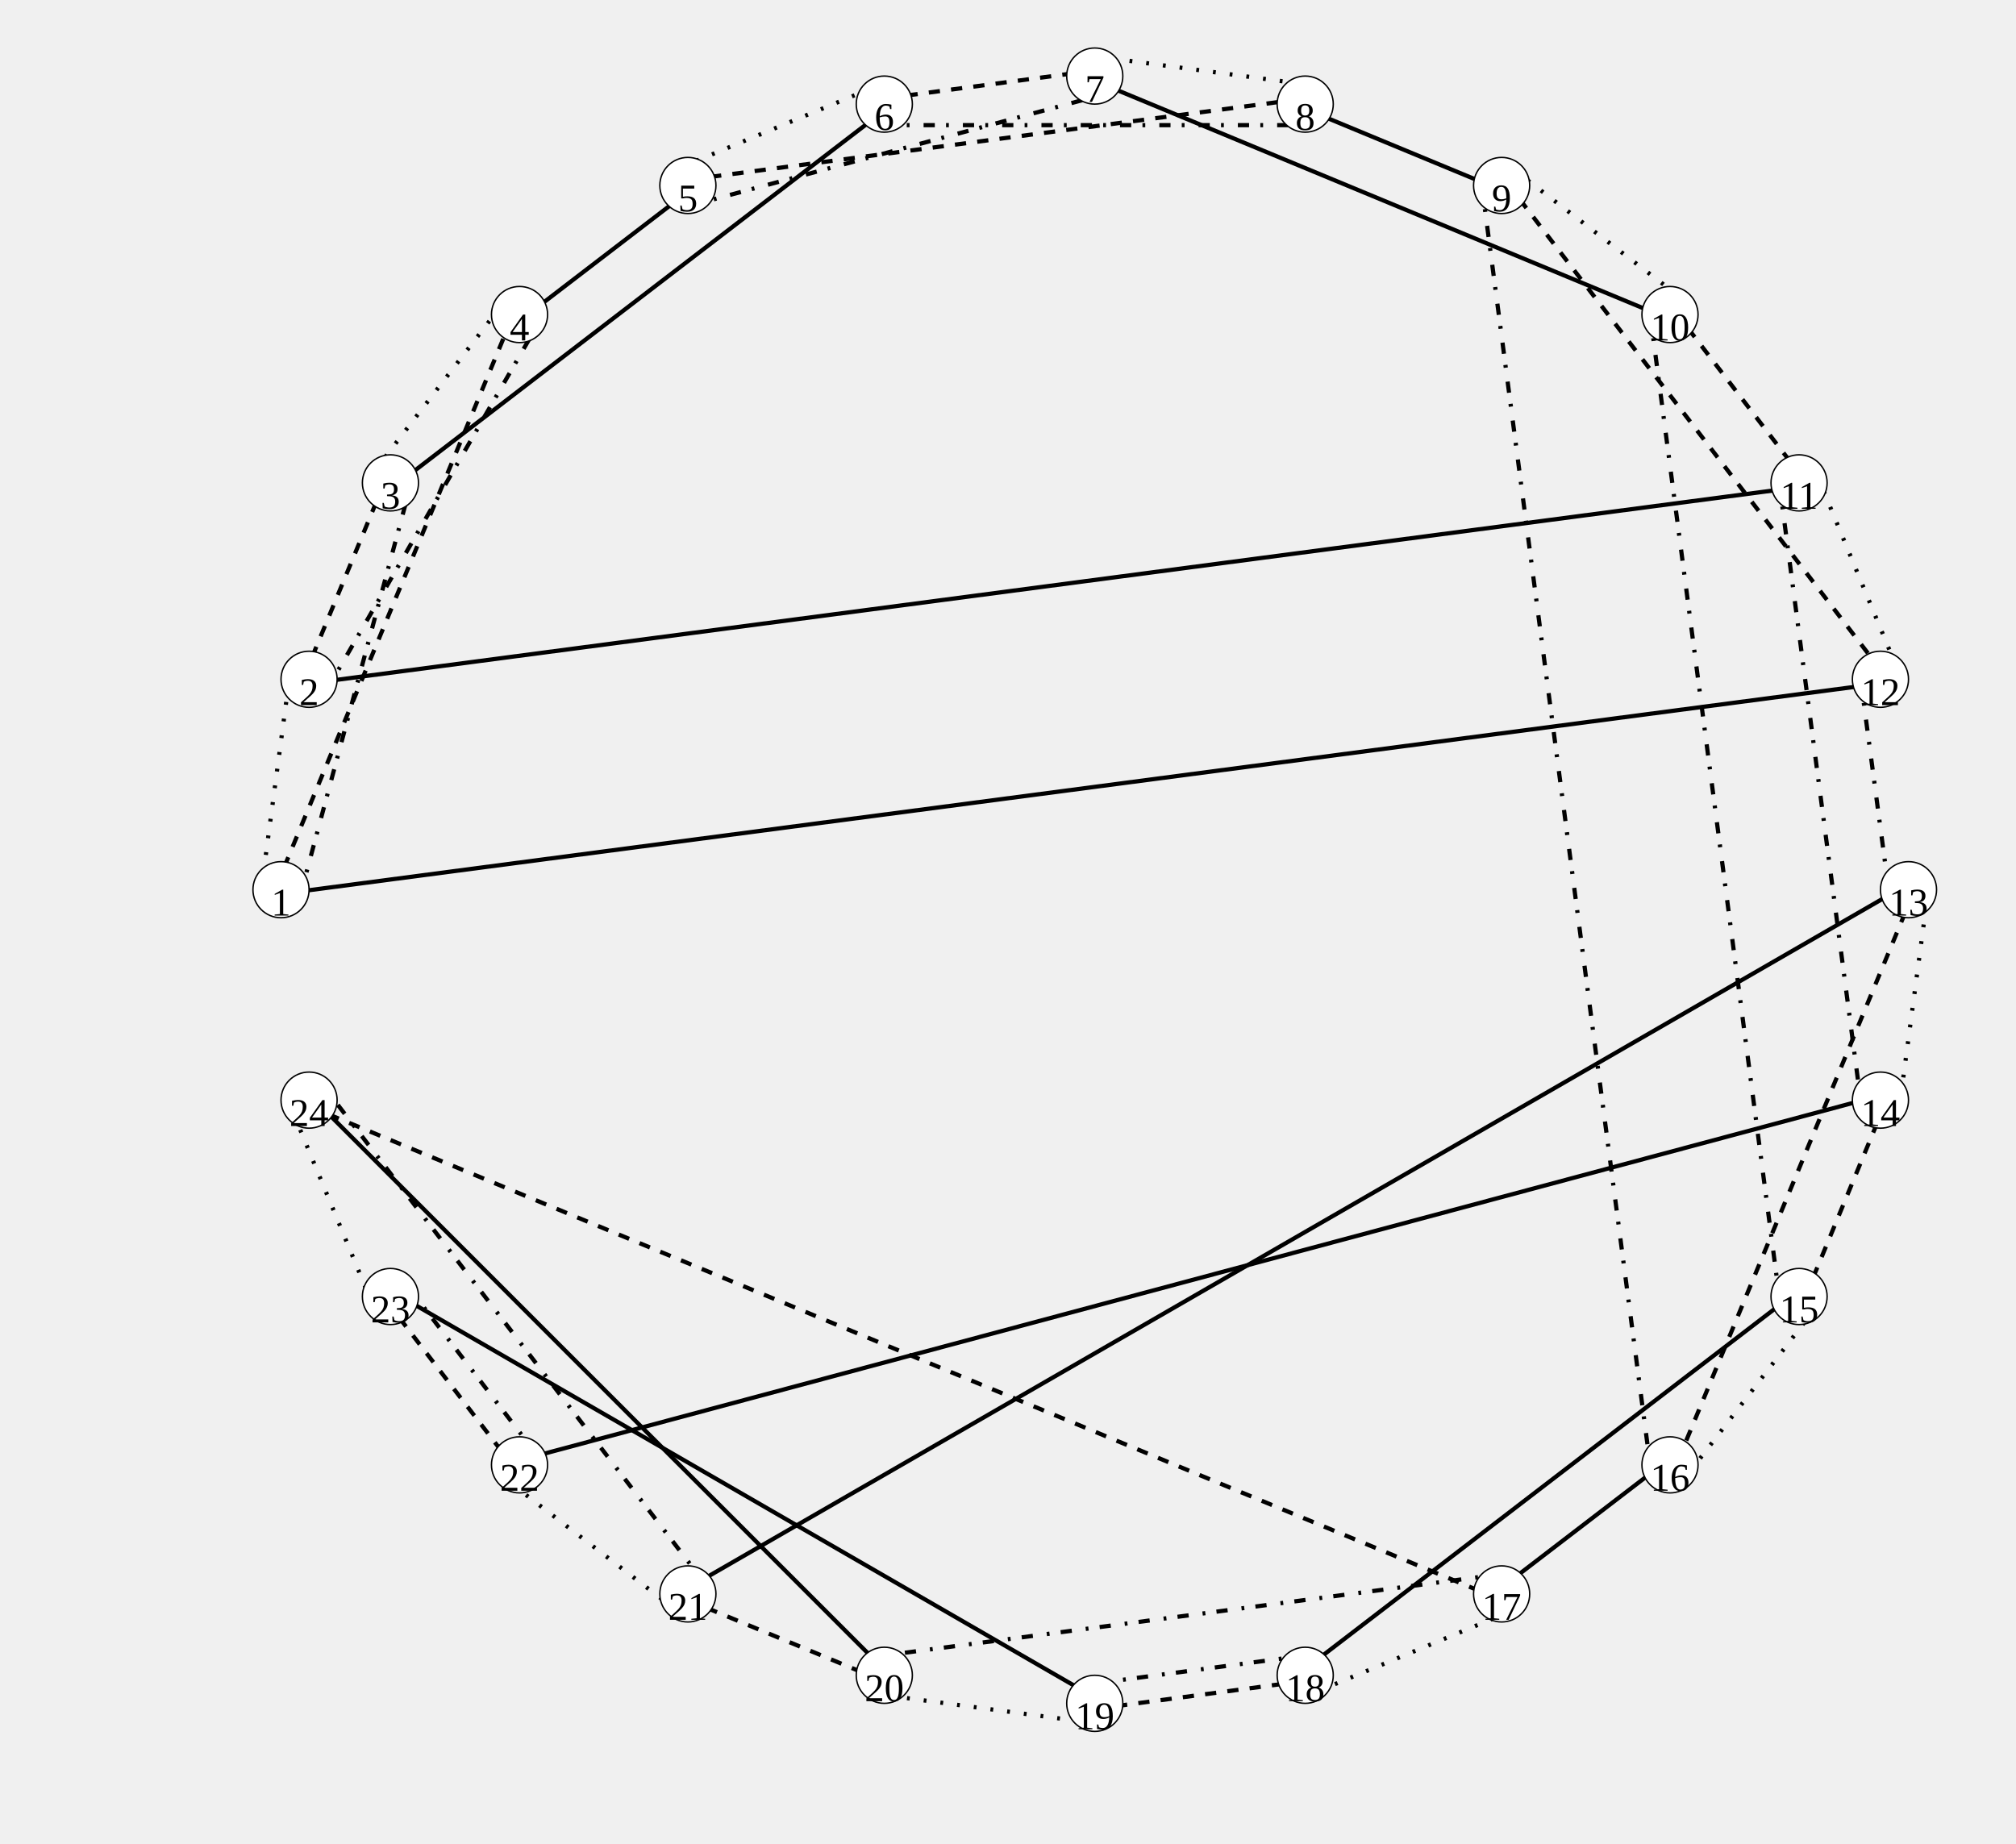
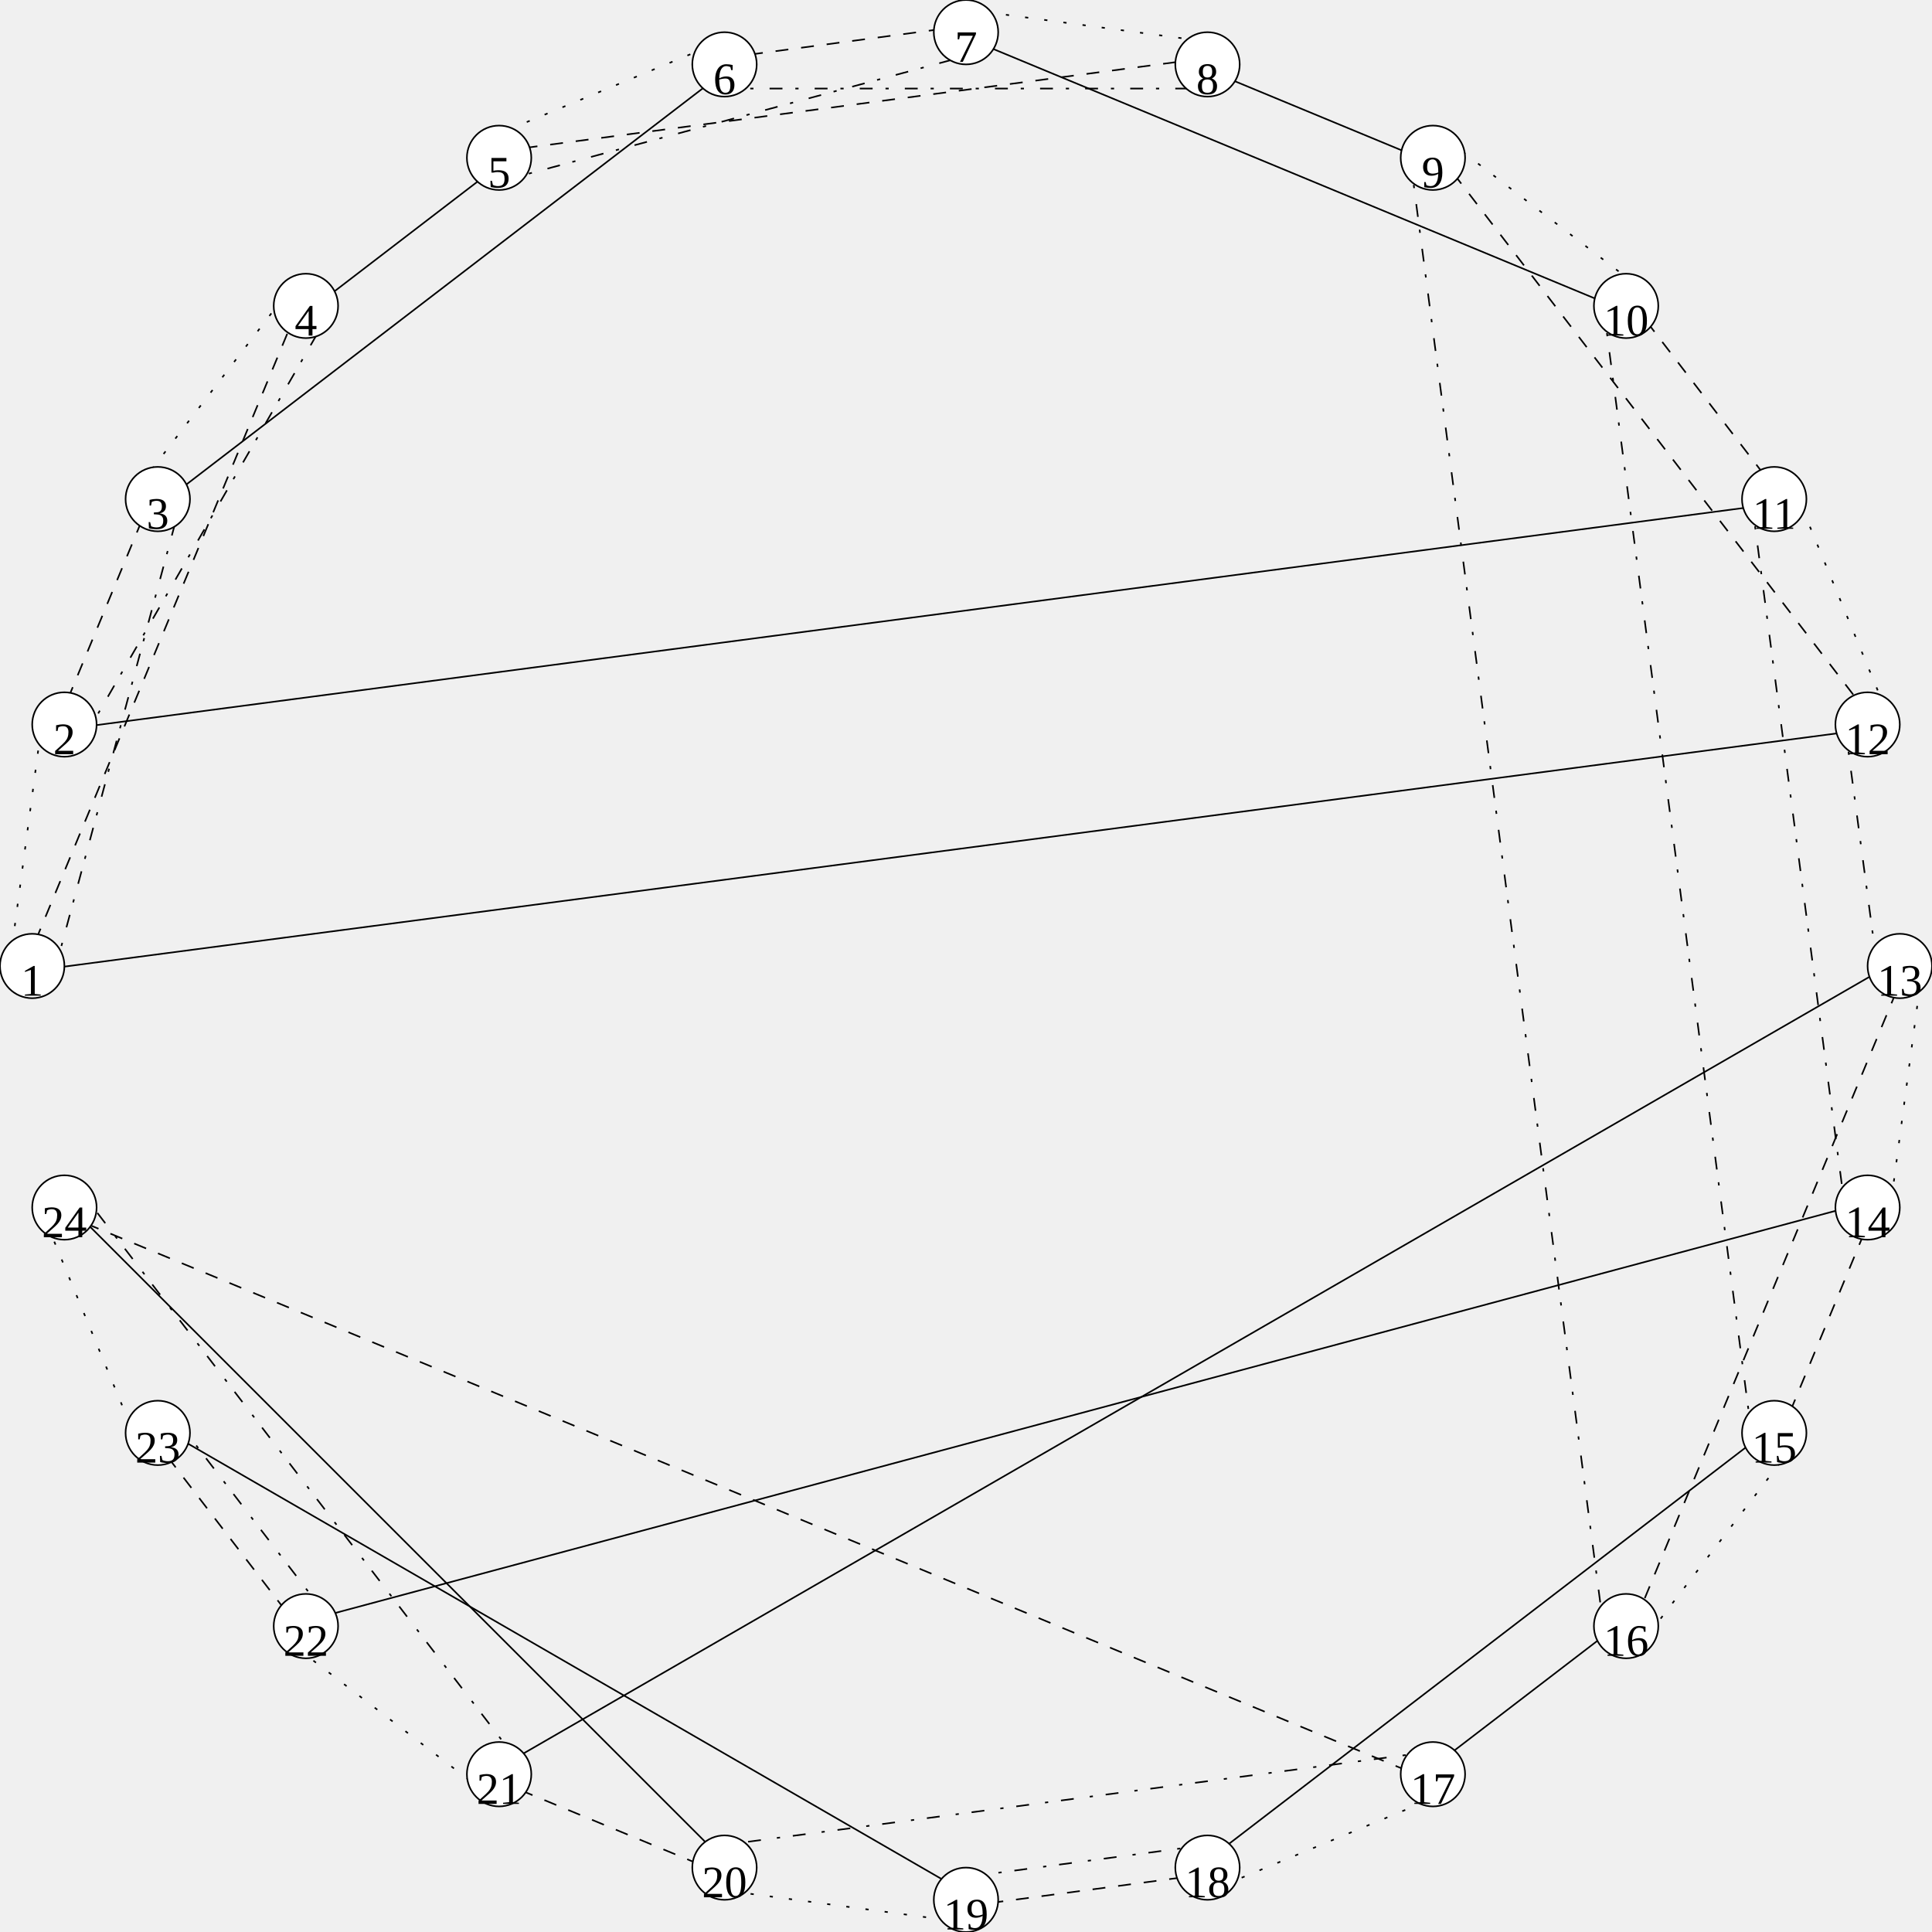
- <svg xmlns="http://www.w3.org/2000/svg" viewBox="0 0 1436.912 1314.05" width="1436.912" height="1314.05" version="1.1" id="svg2">
-   <defs id="defs198" />
-   <g id="lines" style="fill:none">
-     <line style="stroke:#000000;stroke-width:3;stroke-dasharray:2, 10" x1="186.292" y1="633.215" x2="206.292" y2="483.215" id="line4" />
-     <line style="stroke:#000000;stroke-width:3;stroke-dasharray:8, 8" x1="196.292" y1="633.215" x2="366.292" y2="223.215" id="line6" />
-     <line style="stroke:#000000;stroke-width:3" x1="200.292" y1="637.215" x2="1340.292" y2="487.215" id="line8" />
-     <line style="stroke:#000000;stroke-width:3;stroke-dasharray:8, 8, 2, 10" x1="214.292" y1="637.215" x2="292.292" y2="347.215" id="line10" />
-     <line style="stroke:#000000;stroke-width:3;stroke-dasharray:8, 8" x1="216.292" y1="483.215" x2="274.292" y2="343.215" id="line12" />
-     <line style="stroke:#000000;stroke-width:3" x1="220.292" y1="487.215" x2="1282.292" y2="347.215" id="line14" />
-     <line style="stroke:#000000;stroke-width:3;stroke-dasharray:8, 8, 2, 10" x1="233.292" y1="491.215" x2="383.292" y2="231.215" id="line16" />
-     <line style="stroke:#000000;stroke-width:3;stroke-dasharray:2, 10" x1="267.292" y1="335.215" x2="359.292" y2="215.215" id="line18" />
-     <line style="stroke:#000000;stroke-width:3" x1="280.292" y1="347.215" x2="632.292" y2="77.215" id="line20" />
-     <line style="stroke:#000000;stroke-width:3" x1="372.292" y1="227.215" x2="492.292" y2="135.215" id="line22" />
-     <line style="stroke:#000000;stroke-width:3;stroke-dasharray:2, 10" x1="485.292" y1="119.215" x2="625.292" y2="61.215" id="line24" />
-     <line style="stroke:#000000;stroke-width:3;stroke-dasharray:8, 8" x1="490.292" y1="128.215" x2="930.292" y2="70.215" id="line26" />
-     <line style="stroke:#000000;stroke-width:3;stroke-dasharray:8, 8, 2, 10" x1="493.292" y1="146.215" x2="783.292" y2="68.215" id="line28" />
-     <line style="stroke:#000000;stroke-width:3;stroke-dasharray:8, 8" x1="630.292" y1="70.215" x2="780.292" y2="50.215" id="line30" />
-     <line style="stroke:#000000;stroke-width:3;stroke-dasharray:8, 8, 2, 10" x1="630.292" y1="89.215" x2="930.292" y2="89.215" id="line32" />
-     <line style="stroke:#000000;stroke-width:3;stroke-dasharray:2, 10" x1="781.292" y1="40.215" x2="931.292" y2="60.215" id="line34" />
-     <line style="stroke:#000000;stroke-width:3" x1="779.292" y1="57.215" x2="1189.292" y2="227.215" id="line36" />
-     <line style="stroke:#000000;stroke-width:3" x1="929.292" y1="77.215" x2="1069.292" y2="135.215" id="line38" />
-     <line style="stroke:#000000;stroke-width:3;stroke-dasharray:2, 10" x1="1079.292" y1="121.215" x2="1199.292" y2="213.215" id="line40" />
-     <line style="stroke:#000000;stroke-width:3;stroke-dasharray:8, 8" x1="1073.292" y1="129.215" x2="1343.292" y2="481.215" id="line42" />
-     <line style="stroke:#000000;stroke-width:3;stroke-dasharray:8, 8, 2, 10" x1="1056.292" y1="133.215" x2="1176.292" y2="1045.215" id="line44" />
-     <line style="stroke:#000000;stroke-width:3;stroke-dasharray:8, 8" x1="1193.292" y1="221.215" x2="1285.292" y2="341.215" id="line46" />
-     <line style="stroke:#000000;stroke-width:3;stroke-dasharray:8, 8, 2, 10" x1="1176.292" y1="225.215" x2="1268.292" y2="925.215" id="line48" />
-     <line style="stroke:#000000;stroke-width:3;stroke-dasharray:2, 10" x1="1295.292" y1="339.215" x2="1353.292" y2="479.215" id="line50" />
-     <line style="stroke:#000000;stroke-width:3;stroke-dasharray:8, 8, 2, 10" x1="1268.292" y1="345.215" x2="1326.292" y2="785.215" id="line52" />
-     <line style="stroke:#000000;stroke-width:3;stroke-dasharray:8, 8, 2, 10" x1="1326.292" y1="485.215" x2="1346.292" y2="635.215" id="line54" />
-     <line style="stroke:#000000;stroke-width:3;stroke-dasharray:2, 10" x1="1374.292" y1="635.215" x2="1354.292" y2="785.215" id="line56" />
-     <line style="stroke:#000000;stroke-width:3;stroke-dasharray:8, 8" x1="1364.292" y1="635.215" x2="1194.292" y2="1045.215" id="line58" />
-     <line style="stroke:#000000;stroke-width:3" x1="1358.292" y1="631.215" x2="488.292" y2="1133.215" id="line60" />
-     <line style="stroke:#000000;stroke-width:3;stroke-dasharray:8, 8" x1="1344.292" y1="785.215" x2="1286.292" y2="925.215" id="line62" />
-     <line style="stroke:#000000;stroke-width:3" x1="1339.292" y1="781.215" x2="369.292" y2="1041.215" id="line64" />
-     <line style="stroke:#000000;stroke-width:3;stroke-dasharray:2, 10" x1="1293.292" y1="933.215" x2="1201.292" y2="1053.215" id="line66" />
-     <line style="stroke:#000000;stroke-width:3" x1="1280.292" y1="921.215" x2="928.292" y2="1191.215" id="line68" />
-     <line style="stroke:#000000;stroke-width:3" x1="1188.292" y1="1041.215" x2="1068.292" y2="1133.215" id="line70" />
-     <line style="stroke:#000000;stroke-width:3;stroke-dasharray:2, 10" x1="1075.292" y1="1149.215" x2="935.292" y2="1207.215" id="line72" />
-     <line style="stroke:#000000;stroke-width:3;stroke-dasharray:8, 8" x1="1069.292" y1="1140.215" x2="219.292" y2="788.215" id="line74" />
-     <line style="stroke:#000000;stroke-width:3;stroke-dasharray:8, 8, 2, 10" x1="1069.292" y1="1122.215" x2="629.292" y2="1180.215" id="line76" />
-     <line style="stroke:#000000;stroke-width:3;stroke-dasharray:8, 8" x1="930.292" y1="1198.215" x2="780.292" y2="1218.215" id="line78" />
-     <line style="stroke:#000000;stroke-width:3;stroke-dasharray:8, 8, 2, 10" x1="929.292" y1="1180.215" x2="779.292" y2="1200.215" id="line80" />
-     <line style="stroke:#000000;stroke-width:3;stroke-dasharray:2, 10" x1="779.292" y1="1228.215" x2="629.292" y2="1208.215" id="line82" />
-     <line style="stroke:#000000;stroke-width:3" x1="782.292" y1="1211.215" x2="280.292" y2="921.215" id="line84" />
-     <line style="stroke:#000000;stroke-width:3;stroke-dasharray:8, 8" x1="629.292" y1="1198.215" x2="489.292" y2="1140.215" id="line86" />
-     <line style="stroke:#000000;stroke-width:3" x1="632.292" y1="1192.215" x2="222.292" y2="782.215" id="line88" />
-     <line style="stroke:#000000;stroke-width:3;stroke-dasharray:2, 10" x1="481.292" y1="1147.215" x2="361.292" y2="1055.215" id="line90" />
-     <line style="stroke:#000000;stroke-width:3;stroke-dasharray:8, 8, 2, 10" x1="501.292" y1="1127.215" x2="231.292" y2="775.215" id="line92" />
-     <line style="stroke:#000000;stroke-width:3;stroke-dasharray:8, 8" x1="367.292" y1="1047.215" x2="275.292" y2="927.215" id="line94" />
-     <line style="stroke:#000000;stroke-width:3;stroke-dasharray:8, 8, 2, 10" x1="381.292" y1="1035.215" x2="289.292" y2="915.215" id="line96" />
-     <line style="stroke:#000000;stroke-width:3;stroke-dasharray:2, 10" x1="265.292" y1="929.215" x2="207.292" y2="789.215" id="line98" />
-   </g>
-   <circle cx="20" cy="600" r="20" id="circle100" style="fill:#ffffff;stroke:#000000;stroke-width:1" transform="translate(180.2922,34.21478)" />
-   <text x="200.292" y="643.215" font-size="28" dominant-baseline="mathematical" id="text102" style="font-size:28px;text-anchor:middle">1</text>
-   <circle cx="40" cy="450" r="20" id="circle104" style="fill:#ffffff;stroke:#000000;stroke-width:1" transform="translate(180.2922,34.21478)" />
-   <text x="220.292" y="493.215" font-size="28" dominant-baseline="mathematical" id="text106" style="font-size:28px;text-anchor:middle">2</text>
-   <circle cx="98" cy="310" r="20" id="circle108" style="fill:#ffffff;stroke:#000000;stroke-width:1" transform="translate(180.2922,34.21478)" />
-   <text x="278.292" y="353.215" font-size="28" dominant-baseline="mathematical" id="text110" style="font-size:28px;text-anchor:middle">3</text>
-   <circle cx="190" cy="190" r="20" id="circle112" style="fill:#ffffff;stroke:#000000;stroke-width:1" transform="translate(180.2922,34.21478)" />
-   <text x="370.292" y="233.215" font-size="28" dominant-baseline="mathematical" id="text114" style="font-size:28px;text-anchor:middle">4</text>
-   <circle cx="310" cy="98" r="20" id="circle116" style="fill:#ffffff;stroke:#000000;stroke-width:1" transform="translate(180.2922,34.21478)" />
-   <text x="490.292" y="141.215" font-size="28" dominant-baseline="mathematical" id="text118" style="font-size:28px;text-anchor:middle">5</text>
-   <circle cx="450" cy="40" r="20" id="circle120" style="fill:#ffffff;stroke:#000000;stroke-width:1" transform="translate(180.2922,34.21478)" />
-   <text x="630.292" y="83.215" font-size="28" dominant-baseline="mathematical" id="text122" style="font-size:28px;text-anchor:middle">6</text>
-   <circle cx="600" cy="20" r="20" id="circle124" style="fill:#ffffff;stroke:#000000;stroke-width:1" transform="translate(180.2922,34.21478)" />
-   <text x="780.292" y="63.215" font-size="28" dominant-baseline="mathematical" id="text126" style="font-size:28px;text-anchor:middle">7</text>
-   <circle cx="750" cy="40" r="20" id="circle128" style="fill:#ffffff;stroke:#000000;stroke-width:1" transform="translate(180.2922,34.21478)" />
-   <text x="930.292" y="83.215" font-size="28" dominant-baseline="mathematical" id="text130" style="font-size:28px;text-anchor:middle">8</text>
-   <circle cx="890" cy="98" r="20" id="circle132" style="fill:#ffffff;stroke:#000000;stroke-width:1" transform="translate(180.2922,34.21478)" />
-   <text x="1070.292" y="141.215" font-size="28" dominant-baseline="mathematical" id="text134" style="font-size:28px;text-anchor:middle">9</text>
-   <circle cx="1010" cy="190" r="20" id="circle136" style="fill:#ffffff;stroke:#000000;stroke-width:1" transform="translate(180.2922,34.21478)" />
-   <text x="1190.292" y="233.215" font-size="28" dominant-baseline="mathematical" id="text138" style="font-size:28px;text-anchor:middle">10</text>
-   <circle cx="1102" cy="310" r="20" id="circle140" style="fill:#ffffff;stroke:#000000;stroke-width:1" transform="translate(180.2922,34.21478)" />
-   <text x="1282.292" y="353.215" font-size="28" dominant-baseline="mathematical" id="text142" style="font-size:28px;text-anchor:middle">11</text>
-   <circle cx="1160" cy="450" r="20" id="circle144" style="fill:#ffffff;stroke:#000000;stroke-width:1" transform="translate(180.2922,34.21478)" />
-   <text x="1340.292" y="493.215" font-size="28" dominant-baseline="mathematical" id="text146" style="font-size:28px;text-anchor:middle">12</text>
-   <circle cx="1180" cy="600" r="20" id="circle148" style="fill:#ffffff;stroke:#000000;stroke-width:1" transform="translate(180.2922,34.21478)" />
-   <text x="1360.292" y="643.215" font-size="28" dominant-baseline="mathematical" id="text150" style="font-size:28px;text-anchor:middle">13</text>
-   <circle cx="1160" cy="750" r="20" id="circle152" style="fill:#ffffff;stroke:#000000;stroke-width:1" transform="translate(180.2922,34.21478)" />
-   <text x="1340.292" y="793.215" font-size="28" dominant-baseline="mathematical" id="text154" style="font-size:28px;text-anchor:middle">14</text>
-   <circle cx="1102" cy="890" r="20" id="circle156" style="fill:#ffffff;stroke:#000000;stroke-width:1" transform="translate(180.2922,34.21478)" />
-   <text x="1282.292" y="933.215" font-size="28" dominant-baseline="mathematical" id="text158" style="font-size:28px;text-anchor:middle">15</text>
-   <circle cx="1010" cy="1010" r="20" id="circle160" style="fill:#ffffff;stroke:#000000;stroke-width:1" transform="translate(180.2922,34.21478)" />
-   <text x="1190.292" y="1053.215" font-size="28" dominant-baseline="mathematical" id="text162" style="font-size:28px;text-anchor:middle">16</text>
-   <circle cx="890" cy="1102" r="20" id="circle164" style="fill:#ffffff;stroke:#000000;stroke-width:1" transform="translate(180.2922,34.21478)" />
-   <text x="1070.292" y="1145.215" font-size="28" dominant-baseline="mathematical" id="text166" style="font-size:28px;text-anchor:middle">17</text>
-   <circle cx="750" cy="1160" r="20" id="circle168" style="fill:#ffffff;stroke:#000000;stroke-width:1" transform="translate(180.2922,34.21478)" />
-   <text x="930.292" y="1203.215" font-size="28" dominant-baseline="mathematical" id="text170" style="font-size:28px;text-anchor:middle">18</text>
-   <circle cx="600" cy="1180" r="20" id="circle172" style="fill:#ffffff;stroke:#000000;stroke-width:1" transform="translate(180.2922,34.21478)" />
-   <text x="780.292" y="1223.215" font-size="28" dominant-baseline="mathematical" id="text174" style="font-size:28px;text-anchor:middle">19</text>
-   <circle cx="450" cy="1160" r="20" id="circle176" style="fill:#ffffff;stroke:#000000;stroke-width:1" transform="translate(180.2922,34.21478)" />
-   <text x="630.292" y="1203.215" font-size="28" dominant-baseline="mathematical" id="text178" style="font-size:28px;text-anchor:middle">20</text>
-   <circle cx="310" cy="1102" r="20" id="circle180" style="fill:#ffffff;stroke:#000000;stroke-width:1" transform="translate(180.2922,34.21478)" />
-   <text x="490.292" y="1145.215" font-size="28" dominant-baseline="mathematical" id="text182" style="font-size:28px;text-anchor:middle">21</text>
-   <circle cx="190" cy="1010" r="20" id="circle184" style="fill:#ffffff;stroke:#000000;stroke-width:1" transform="translate(180.2922,34.21478)" />
-   <text x="370.292" y="1053.215" font-size="28" dominant-baseline="mathematical" id="text186" style="font-size:28px;text-anchor:middle">22</text>
-   <circle cx="98" cy="890" r="20" id="circle188" style="fill:#ffffff;stroke:#000000;stroke-width:1" transform="translate(180.2922,34.21478)" />
-   <text x="278.292" y="933.215" font-size="28" dominant-baseline="mathematical" id="text190" style="font-size:28px;text-anchor:middle">23</text>
-   <circle cx="40" cy="750" r="20" id="circle192" style="fill:#ffffff;stroke:#000000;stroke-width:1" transform="translate(180.2922,34.21478)" />
-   <text x="220.292" y="793.215" font-size="28" dominant-baseline="mathematical" id="text194" style="font-size:28px;text-anchor:middle">24</text>
-   <g id="layer3" style="display:none">
-     <g transform="translate(2.250018e-5,0)" id="g3098">
-       <path id="path4195" d="m 1001.723,141.632 c 9.969,-27.913 47.85,-73.769 79.751,-73.769 31.9,0 125.607,51.838 157.507,83.738 31.9,31.9 131.588,195.389 135.576,211.339 3.987,15.95 63.8,189.408 61.807,233.27 -1.994,43.863 -19.938,265.171 -31.9,283.114 -11.963,17.944 -111.651,175.451 -137.57,187.414 -25.919,11.963 -87.726,37.882 -107.663,21.931 -19.938,-15.95 -43.863,-47.85 -31.9,-69.782 11.963,-21.931 59.813,-151.526 73.769,-181.433 13.956,-29.906 41.869,-161.495 35.888,-197.383 -5.981,-35.888 -31.9,-189.408 -45.857,-213.333 -13.956,-23.925 -75.763,-143.551 -101.682,-157.507 -25.919,-13.956 -87.726,-47.85 -89.719,-61.807 -1.994,-13.956 -9.969,-27.913 1.994,-65.794 z" style="fill:#00ff00;fill-opacity:0.188;stroke:#00ff00;stroke-width:1px;stroke-linecap:butt;stroke-linejoin:miter;stroke-opacity:1" />
-       <path id="path4197" d="m 955.866,205.433 c 5.981,-43.863 41.869,-77.757 31.9,-133.582 -9.969,-55.825 -41.869,-55.825 -83.738,-63.8 -41.869,-7.975 -155.514,-11.963 -171.464,0 C 716.615,20.013 553.126,191.476 525.213,211.414 497.301,231.352 287.955,386.865 256.055,392.846 c -31.9,5.981 -107.663,47.85 -117.632,81.744 -9.969,33.894 -47.85,205.358 -7.975,219.314 39.875,13.956 163.489,-11.963 193.395,17.944 29.906,29.906 43.863,19.938 29.906,99.688 -13.956,79.751 -41.869,189.408 -43.863,213.333 -1.994,23.925 -3.988,69.782 13.956,83.738 17.944,13.956 107.663,91.713 133.582,99.688 25.919,7.975 81.744,-7.975 91.713,-17.944 9.969,-9.969 69.782,-69.782 103.676,-75.763 33.894,-5.981 89.719,-11.963 115.638,0 25.919,11.963 63.8,61.807 69.782,77.757 5.981,15.95 45.857,75.763 69.782,75.763 23.925,0 149.532,-23.925 165.482,-43.863 15.95,-19.938 71.775,-87.726 71.775,-107.663 0,-19.938 -27.913,-53.832 -43.863,-75.763 -15.95,-21.931 -145.545,-809.468 -145.545,-835.387 z" style="fill:#00ff00;fill-opacity:0.188;stroke:#00ff00;stroke-width:1px;stroke-linecap:butt;stroke-linejoin:miter;stroke-opacity:1" />
-       <path id="path4199" d="M 660.789,33.969 C 612.939,24 483.344,41.944 433.5,65.869 383.656,89.794 194.249,261.258 146.398,311.102 98.548,360.946 4.841,580.26 0.853,624.123 -3.134,667.986 26.772,929.169 82.598,1026.863 c 55.825,97.695 239.252,251.214 295.077,265.171 55.825,13.956 175.451,25.919 279.127,19.938 103.676,-5.981 161.495,-11.963 177.445,-39.875 15.95,-27.913 9.969,-53.832 -1.994,-73.769 -11.963,-19.938 -45.857,-57.819 -75.763,-65.794 -29.906,-7.975 -123.613,0 -149.532,17.944 -25.919,17.944 -17.944,47.85 -73.769,61.807 -55.825,13.956 -175.451,-37.882 -205.358,-65.794 -29.906,-27.913 -77.757,-101.682 -61.807,-127.601 15.95,-25.919 71.775,-175.451 71.775,-199.376 0,-23.925 -55.825,-95.701 -81.744,-101.682 -25.919,-5.981 -141.557,23.925 -153.52,-15.95 -11.963,-39.875 -31.9,-229.283 -5.981,-253.208 25.919,-23.925 89.719,-71.775 123.613,-77.757 33.894,-5.981 105.669,-1.994 169.47,-59.813 63.8,-57.819 175.451,-157.507 199.376,-173.457 23.925,-15.95 79.751,-57.819 79.751,-71.776 0,-13.956 7.975,-19.938 -7.975,-31.9 z" style="fill:#00ff00;fill-opacity:0.188;stroke:#00ff00;stroke-width:1px;stroke-linecap:butt;stroke-linejoin:miter;stroke-opacity:1" />
-     </g>
-   </g>
-   <g id="layer2" style="display:none">
-     <g transform="translate(1.500012e-5,0)" id="g3103">
-       <path id="path4149" d="M 246.065,351.384 C 242.858,328.257 284.76,243.925 311,219.868 337.24,195.81 410.748,122.859 450.739,104.851 490.73,86.844 600.667,28.658 632.991,44.143 665.316,59.628 668.972,70.831 652.048,94.948 635.125,119.065 493.735,200.53 463.781,222.7 433.826,244.871 313.05,366.716 290.313,367.317 c -22.737,0.601 -30.226,6.144 -44.248,-15.933 z" style="fill:#0000ff;fill-opacity:0.188;stroke:#0000ff;stroke-width:1px;stroke-linecap:butt;stroke-linejoin:miter;stroke-opacity:1" />
-       <path id="path4149-1" d="m 1058.233,102.639 c 23.111,-3.314 107.636,38.199 131.814,64.328 24.178,26.129 97.468,99.3 115.659,139.207 18.192,39.907 76.884,149.575 61.548,181.97 -15.336,32.396 -26.522,36.103 -50.717,19.291 -24.195,-16.812 -106.31,-157.824 -128.619,-187.677 -22.309,-29.852 -144.709,-150.065 -145.415,-172.799 -0.706,-22.734 -6.283,-30.197 15.729,-44.321 z" style="fill:#0000ff;fill-opacity:0.188;stroke:#0000ff;stroke-width:1px;stroke-linecap:butt;stroke-linejoin:miter;stroke-opacity:1" />
-       <path id="path4149-1-9" d="m 1381.474,608.289 c 14.504,18.296 21.216,112.225 10.823,146.274 -10.394,34.048 -36.688,134.217 -62.001,170.034 -25.312,35.817 -90.488,141.759 -126.199,144.828 -35.711,3.069 -44.548,-4.727 -42.211,-34.096 2.337,-29.369 82.793,-171.335 97.345,-205.644 14.552,-34.309 56.748,-200.599 76.032,-212.66 19.284,-12.061 22.922,-20.638 46.211,-8.736 z" style="fill:#0000ff;fill-opacity:0.188;stroke:#0000ff;stroke-width:1px;stroke-linecap:butt;stroke-linejoin:miter;stroke-opacity:1" />
-       <path id="path4189" d="M 179.016,647.232 C 147.551,626.411 136.169,500.698 170.604,449.993 205.039,399.287 400.534,306.629 456.11,265.831 511.687,225.032 736.278,20.865 768.733,17.844 c 32.455,-3.021 181.116,1.112 190.45,35.868 9.333,34.756 11.252,65.709 -26.3,93.276 -37.552,27.567 -332.774,214.238 -361.313,235.188 -28.539,20.951 -327.452,240.381 -345.972,265.534 -18.52,25.153 -29.946,12.737 -46.581,-0.478 z" style="fill:#0000ff;fill-opacity:0.188;stroke:#0000ff;stroke-width:1px;stroke-linecap:butt;stroke-linejoin:miter;stroke-opacity:1" />
-       <path id="path4191" d="m 1128.739,1126.14 c -16.77,31.677 -132.298,106.211 -167.702,115.528 -35.404,9.317 -74.534,9.317 -93.168,-13.043 -18.634,-22.36 -39.13,-113.665 -87.578,-126.708 -48.447,-13.043 -122.981,-29.814 -160.248,0 -37.267,29.814 -89.441,96.894 -121.118,98.758 -31.677,1.863 -83.851,-33.54 -98.758,-50.31 -14.907,-16.77 -85.714,-65.217 -83.851,-87.578 1.863,-22.36 24.224,-76.398 50.311,-78.261 26.087,-1.863 387.578,87.578 432.298,95.031 44.721,7.453 234.783,-13.043 273.913,-11.18 42.443,2.021 50.311,24.224 55.901,57.764 z" style="fill:#0000ff;fill-opacity:0.188;stroke:#0000ff;stroke-width:1px;stroke-linecap:butt;stroke-linejoin:miter;stroke-opacity:1" />
-       <path id="path4193" d="m 793.336,1152.227 c 39.13,46.584 50.311,67.081 27.95,89.441 -22.36,22.36 -39.13,35.404 -111.801,50.311 -72.671,14.907 -154.658,9.317 -231.056,-18.634 C 402.031,1245.395 284.64,1139.184 258.553,1098.19 232.466,1057.196 157.932,902.538 157.932,863.407 c 0,-39.13 0,-124.845 39.13,-136.025 39.13,-11.18 76.398,22.36 91.304,44.721 14.907,22.36 27.95,59.627 31.677,102.484 3.727,42.857 5.59,80.124 -9.317,98.758 -14.907,18.634 -46.584,44.72 -37.267,76.398 9.317,31.677 104.348,136.025 122.981,145.342 18.634,9.317 83.851,50.31 113.665,42.857 29.814,-7.453 40.994,-31.677 65.217,-52.174 24.224,-20.497 78.261,-50.311 111.801,-50.311 33.54,0 83.851,3.727 106.211,16.77 z" style="fill:#0000ff;fill-opacity:0.188;stroke:#0000ff;stroke-width:1px;stroke-linecap:butt;stroke-linejoin:miter;stroke-opacity:1" />
-     </g>
-   </g>
-   <g id="layer1" style="display:none">
-     <g transform="translate(7.5000598e-6,0)" id="g3111">
-       <path id="path3997" d="m 355.167,244.947 c -26.285,-22.484 -21.47,-37.715 -4.948,-50.994 16.522,-13.28 57.539,-7.218 87.413,-30.039 29.874,-22.821 7.079,-37.482 29.675,-53.628 22.596,-16.146 38.289,2.115 49.554,11.751 11.265,9.636 9.708,19.591 -5.61,29.063 -15.318,9.472 -46.274,16.854 -65.789,30.799 -19.515,13.945 -22.132,42.343 -40.619,55.553 -32.867,23.485 -36.533,18.737 -49.676,7.495 z" style="fill:#ff0000;fill-opacity:0.188;stroke:#ff0000;stroke-width:1.276px;stroke-linecap:butt;stroke-linejoin:miter;stroke-opacity:1" />
-       <path id="path4017" d="m 259.968,355.145 c -9.715,-13.821 -9.797,-26.749 4.751,-37.169 8.004,-5.733 28.435,-7.296 77.111,-31.766 39.795,-20.006 195.164,-151.483 210.673,-163.175 34.478,-25.993 23.869,-42.566 48.934,-61.818 25.065,-19.251 42.62,-16.241 51.12,-4.147 8.501,12.093 3.697,27.223 -8.781,38.757 -12.477,11.534 -49.356,24.961 -74.42,44.213 -6.664,5.118 -197.577,144.972 -215.395,160.212 -49.203,42.083 -48.928,56.382 -60.236,64.482 -15.403,11.033 -28.541,-0.337 -33.757,-9.588 z" style="fill:#ff0000;fill-opacity:0.188;stroke:#ff0000;stroke-width:1.093px;stroke-linecap:butt;stroke-linejoin:miter;stroke-opacity:1" />
-       <path id="path4021" d="m 192.108,501.032 c -11.602,-15.406 -21.282,-34.673 -6.647,-45.694 23.299,-18.753 77.077,-33.901 103.276,-48.803 34.673,-21.282 390.548,-289.281 412.497,-308.224 22.139,-20.293 23.033,-55.974 45.762,-70.676 26.19,-19.723 50.335,-0.484 60.776,13.381 12.182,16.176 5.876,46.274 -9.14,59.997 -14.826,12.372 -53.587,13.798 -76.125,27.149 -21.578,11.421 -394.97,296.232 -410.946,311.885 -12.515,10.632 -45.571,69.325 -75.251,79.605 -18.696,5.63 -35.5,-7.066 -44.201,-18.621 z" style="fill:#ff0000;fill-opacity:0.188;stroke:#ff0000;stroke-width:1px;stroke-linecap:butt;stroke-linejoin:miter;stroke-opacity:1" />
-       <path transform="matrix(0.8298587,-0.6379154,0.6374211,0.8304931,40.06335,336.6551)" d="m 888.107,319.125 a 497.571,35.196 0 1 1 -995.143,0 497.571,35.196 0 1 1 995.143,0 z" id="path4025" style="fill:#ff0000;fill-opacity:0.188;stroke:#ff0000;stroke-width:1.25;stroke-miterlimit:4;stroke-opacity:1;stroke-dasharray:none;stroke-dashoffset:0" />
-       <path transform="matrix(0.6101468,0.7922884,-0.7922884,0.6101468,1795.112,319.5345)" d="m -268.323,419.255 a 102.484,29.814 0 1 1 -204.969,0 102.484,29.814 0 1 1 204.969,0 z" id="path4029" style="fill:#ff0000;fill-opacity:0.188;fill-rule:nonzero;stroke:#ff0000;stroke-width:1.25;stroke-miterlimit:4;stroke-opacity:1;stroke-dasharray:none;stroke-dashoffset:0" />
-       <path id="path4033" d="m 1056.179,110.106 c 24.047,-20.704 41.198,-19.734 50.245,-7.885 9.046,11.848 -10.461,49.625 -1.415,61.473 9.046,11.848 203.572,264.737 217.842,277.285 14.27,12.549 41.741,-3.697 53.049,11.114 11.308,14.81 -5.604,41.789 -20.414,53.097 -14.81,11.308 -34.144,16.691 -48.844,-2.562 -14.7,-19.253 5.764,-23.156 -8.936,-42.409 -14.7,-19.253 -212.236,-281.044 -225.726,-289.5 -13.489,-8.456 -30.561,-0.11 -40.738,-13.439 -10.177,-13.329 41.228,-59.611 24.937,-47.173 z" style="fill:#ff0000;fill-opacity:0.188;stroke:#ff0000;stroke-width:1px;stroke-linecap:butt;stroke-linejoin:miter;stroke-opacity:1" />
-       <path transform="matrix(-0.409768,0.9121898,-0.9121898,-0.409768,1544.787,1358.651)" d="m -268.323,419.255 a 102.484,29.814 0 1 1 -204.969,0 102.484,29.814 0 1 1 204.969,0 z" id="path4029-6" style="fill:#ff0000;fill-opacity:0.188;fill-rule:nonzero;stroke:#ff0000;stroke-width:1.25;stroke-miterlimit:4;stroke-opacity:1;stroke-dasharray:none;stroke-dashoffset:0" />
-       <path id="path4033-4" d="m 1369.172,606.069 c 30.026,10.264 37.868,25.549 32.226,39.347 -5.642,13.798 -48.096,16.087 -53.738,29.885 -5.642,13.798 -125.332,309.546 -128.935,328.204 -3.603,18.658 24.31,34.132 17.258,51.38 -7.052,17.247 -38.88,16.312 -56.127,9.26 -17.247,-7.052 -31.674,-21.004 -22.506,-43.425 9.168,-22.422 22.889,-6.746 32.057,-29.167 9.168,-22.422 135.014,-325.271 135.482,-341.185 0.468,-15.914 -15.369,-26.415 -9.022,-41.938 6.347,-15.523 72.278,5.397 53.306,-2.361 z" style="fill:#ff0000;fill-opacity:0.188;stroke:#ff0000;stroke-width:1px;stroke-linecap:butt;stroke-linejoin:miter;stroke-opacity:1" />
-       <path id="path4094" d="m 457.932,1137.32 c 0,-27.95 5.59,-54.037 31.677,-54.037 26.087,0 18.634,35.404 48.447,35.404 29.814,0 477.019,-1.863 495.652,-1.863 18.634,0 24.224,-37.267 39.13,-37.267 14.907,0 33.54,37.267 33.54,55.901 0,18.634 -13.043,33.54 -31.677,33.54 -18.634,0 -31.677,-14.907 -46.584,-14.907 -14.907,0 -480.745,-1.863 -501.242,-1.863 -20.497,0 -26.087,27.95 -42.857,26.087 -16.77,-1.863 -24.224,-20.497 -26.087,-40.994 z" style="fill:#ff0000;fill-opacity:0.188;stroke:#ff0000;stroke-width:1px;stroke-linecap:butt;stroke-linejoin:miter;stroke-opacity:1" />
-       <path id="path4094-0" d="m 339.337,1043.192 c 7.16,-27.018 19.246,-50.802 44.462,-44.12 25.217,6.682 8.943,38.996 37.762,46.633 28.819,7.637 461.58,120.392 479.592,125.165 18.012,4.773 32.962,-29.819 47.371,-26 14.409,3.819 22.875,44.615 18.102,62.627 -4.773,18.012 -21.2,29.08 -39.212,24.307 -18.012,-4.773 -26.802,-22.524 -41.211,-26.342 -14.409,-3.818 -464.228,-124.949 -484.041,-130.199 -19.813,-5.25 -32.376,20.335 -48.11,14.238 -15.733,-6.097 -18.165,-26.018 -14.716,-46.309 z" style="fill:#ff0000;fill-opacity:0.188;stroke:#ff0000;stroke-width:1px;stroke-linecap:butt;stroke-linejoin:miter;stroke-opacity:1" />
-       <path id="path4094-7" d="m 191.834,765.808 c 19.673,-19.854 42.005,-34.451 60.536,-16.09 18.531,18.361 -11.683,38.264 9.496,59.249 21.178,20.984 340.162,334.425 353.398,347.541 13.236,13.115 43.438,-9.423 54.027,1.069 10.589,10.492 -2.405,50.08 -15.52,63.316 -13.115,13.236 -32.873,14.645 -46.109,1.53 -13.236,-13.115 -12.01,-32.885 -22.599,-43.377 -10.589,-10.492 -340.186,-339.696 -354.746,-354.122 -14.56,-14.427 -38.204,1.493 -48.805,-11.634 -10.601,-13.127 -2.78,-31.61 10.323,-47.481 z" style="fill:#ff0000;fill-opacity:0.188;stroke:#ff0000;stroke-width:1px;stroke-linecap:butt;stroke-linejoin:miter;stroke-opacity:1" />
-       <path id="path4094-4" d="m 243.146,912.88 c 13.698,-24.363 31.356,-44.363 54.095,-31.578 22.739,12.785 -1.109,39.993 24.879,54.604 25.988,14.611 416.716,232.16 432.958,241.292 16.242,9.132 39.379,-20.613 52.373,-13.307 12.994,7.306 10.972,48.923 1.84,65.165 -9.132,16.242 -27.808,22.844 -44.05,13.711 -16.242,-9.132 -20.306,-28.518 -33.3,-35.824 -12.994,-7.306 -418.138,-237.235 -436.004,-247.28 -17.867,-10.045 -36.438,11.578 -50.142,1.735 -13.705,-9.843 -11.07,-29.738 -2.648,-48.518 z" style="fill:#ff0000;fill-opacity:0.188;stroke:#ff0000;stroke-width:1px;stroke-linecap:butt;stroke-linejoin:miter;stroke-opacity:1" />
-     </g>
-   </g>
+ <svg xmlns="http://www.w3.org/2000/svg" viewBox="0 0 1200 1200" width="1200px" height="1200px" version="1.1">
+   <line style="stroke-dasharray:2,10" x1="6" y1="599" x2="26" y2="449" fill="none" stroke="black" stroke-width="1" />
+   <line style="stroke-dasharray:8,8" x1="16" y1="599" x2="186" y2="189" fill="none" stroke="black" stroke-width="1" />
+   <line style="" x1="20" y1="603" x2="1160" y2="453" fill="none" stroke="black" stroke-width="1" />
+   <line style="stroke-dasharray:8,8,2,10" x1="34" y1="603" x2="112" y2="313" fill="none" stroke="black" stroke-width="1" />
+   <line style="stroke-dasharray:8,8" x1="36" y1="449" x2="94" y2="309" fill="none" stroke="black" stroke-width="1" />
+   <line style="" x1="40" y1="453" x2="1102" y2="313" fill="none" stroke="black" stroke-width="1" />
+   <line style="stroke-dasharray:8,8,2,10" x1="53" y1="457" x2="203" y2="197" fill="none" stroke="black" stroke-width="1" />
+   <line style="stroke-dasharray:2,10" x1="87" y1="301" x2="179" y2="181" fill="none" stroke="black" stroke-width="1" />
+   <line style="" x1="100" y1="313" x2="452" y2="43" fill="none" stroke="black" stroke-width="1" />
+   <line style="" x1="192" y1="193" x2="312" y2="101" fill="none" stroke="black" stroke-width="1" />
+   <line style="stroke-dasharray:2,10" x1="305" y1="85" x2="445" y2="27" fill="none" stroke="black" stroke-width="1" />
+   <line style="stroke-dasharray:8,8" x1="310" y1="94" x2="750" y2="36" fill="none" stroke="black" stroke-width="1" />
+   <line style="stroke-dasharray:8,8,2,10" x1="313" y1="112" x2="603" y2="34" fill="none" stroke="black" stroke-width="1" />
+   <line style="stroke-dasharray:8,8" x1="450" y1="36" x2="600" y2="16" fill="none" stroke="black" stroke-width="1" />
+   <line style="stroke-dasharray:8,8,2,10" x1="450" y1="55" x2="750" y2="55" fill="none" stroke="black" stroke-width="1" />
+   <line style="stroke-dasharray:2,10" x1="601" y1="6" x2="751" y2="26" fill="none" stroke="black" stroke-width="1" />
+   <line style="" x1="599" y1="23" x2="1009" y2="193" fill="none" stroke="black" stroke-width="1" />
+   <line style="" x1="749" y1="43" x2="889" y2="101" fill="none" stroke="black" stroke-width="1" />
+   <line style="stroke-dasharray:2,10" x1="899" y1="87" x2="1019" y2="179" fill="none" stroke="black" stroke-width="1" />
+   <line style="stroke-dasharray:8,8" x1="893" y1="95" x2="1163" y2="447" fill="none" stroke="black" stroke-width="1" />
+   <line style="stroke-dasharray:8,8,2,10" x1="876" y1="99" x2="996" y2="1011" fill="none" stroke="black" stroke-width="1" />
+   <line style="stroke-dasharray:8,8" x1="1013" y1="187" x2="1105" y2="307" fill="none" stroke="black" stroke-width="1" />
+   <line style="stroke-dasharray:8,8,2,10" x1="996" y1="191" x2="1088" y2="891" fill="none" stroke="black" stroke-width="1" />
+   <line style="stroke-dasharray:2,10" x1="1115" y1="305" x2="1173" y2="445" fill="none" stroke="black" stroke-width="1" />
+   <line style="stroke-dasharray:8,8,2,10" x1="1088" y1="311" x2="1146" y2="751" fill="none" stroke="black" stroke-width="1" />
+   <line style="stroke-dasharray:8,8,2,10" x1="1146" y1="451" x2="1166" y2="601" fill="none" stroke="black" stroke-width="1" />
+   <line style="stroke-dasharray:2,10" x1="1194" y1="601" x2="1174" y2="751" fill="none" stroke="black" stroke-width="1" />
+   <line style="stroke-dasharray:8,8" x1="1184" y1="601" x2="1014" y2="1011" fill="none" stroke="black" stroke-width="1" />
+   <line style="" x1="1178" y1="597" x2="308" y2="1099" fill="none" stroke="black" stroke-width="1" />
+   <line style="stroke-dasharray:8,8" x1="1164" y1="751" x2="1106" y2="891" fill="none" stroke="black" stroke-width="1" />
+   <line style="" x1="1159" y1="747" x2="189" y2="1007" fill="none" stroke="black" stroke-width="1" />
+   <line style="stroke-dasharray:2,10" x1="1113" y1="899" x2="1021" y2="1019" fill="none" stroke="black" stroke-width="1" />
+   <line style="" x1="1100" y1="887" x2="748" y2="1157" fill="none" stroke="black" stroke-width="1" />
+   <line style="" x1="1008" y1="1007" x2="888" y2="1099" fill="none" stroke="black" stroke-width="1" />
+   <line style="stroke-dasharray:2,10" x1="895" y1="1115" x2="755" y2="1173" fill="none" stroke="black" stroke-width="1" />
+   <line style="stroke-dasharray:8,8" x1="889" y1="1106" x2="39" y2="754" fill="none" stroke="black" stroke-width="1" />
+   <line style="stroke-dasharray:8,8,2,10" x1="889" y1="1088" x2="449" y2="1146" fill="none" stroke="black" stroke-width="1" />
+   <line style="stroke-dasharray:8,8" x1="750" y1="1164" x2="600" y2="1184" fill="none" stroke="black" stroke-width="1" />
+   <line style="stroke-dasharray:8,8,2,10" x1="749" y1="1146" x2="599" y2="1166" fill="none" stroke="black" stroke-width="1" />
+   <line style="stroke-dasharray:2,10" x1="599" y1="1194" x2="449" y2="1174" fill="none" stroke="black" stroke-width="1" />
+   <line style="" x1="602" y1="1177" x2="100" y2="887" fill="none" stroke="black" stroke-width="1" />
+   <line style="stroke-dasharray:8,8" x1="449" y1="1164" x2="309" y2="1106" fill="none" stroke="black" stroke-width="1" />
+   <line style="" x1="452" y1="1158" x2="42" y2="748" fill="none" stroke="black" stroke-width="1" />
+   <line style="stroke-dasharray:2,10" x1="301" y1="1113" x2="181" y2="1021" fill="none" stroke="black" stroke-width="1" />
+   <line style="stroke-dasharray:8,8,2,10" x1="321" y1="1093" x2="51" y2="741" fill="none" stroke="black" stroke-width="1" />
+   <line style="stroke-dasharray:8,8" x1="187" y1="1013" x2="95" y2="893" fill="none" stroke="black" stroke-width="1" />
+   <line style="stroke-dasharray:8,8,2,10" x1="201" y1="1001" x2="109" y2="881" fill="none" stroke="black" stroke-width="1" />
+   <line style="stroke-dasharray:2,10" x1="85" y1="895" x2="27" y2="755" fill="none" stroke="black" stroke-width="1" />
+   <circle cx="20" cy="600" r="20" fill="white" stroke="black" stroke-width="1" />
+   <text x="20" y="609" font-size="28" text-anchor="middle" dominant-baseline="mathematical">1</text>
+   <circle cx="40" cy="450" r="20" fill="white" stroke="black" stroke-width="1" />
+   <text x="40" y="459" font-size="28" text-anchor="middle" dominant-baseline="mathematical">2</text>
+   <circle cx="98" cy="310" r="20" fill="white" stroke="black" stroke-width="1" />
+   <text x="98" y="319" font-size="28" text-anchor="middle" dominant-baseline="mathematical">3</text>
+   <circle cx="190" cy="190" r="20" fill="white" stroke="black" stroke-width="1" />
+   <text x="190" y="199" font-size="28" text-anchor="middle" dominant-baseline="mathematical">4</text>
+   <circle cx="310" cy="98" r="20" fill="white" stroke="black" stroke-width="1" />
+   <text x="310" y="107" font-size="28" text-anchor="middle" dominant-baseline="mathematical">5</text>
+   <circle cx="450" cy="40" r="20" fill="white" stroke="black" stroke-width="1" />
+   <text x="450" y="49" font-size="28" text-anchor="middle" dominant-baseline="mathematical">6</text>
+   <circle cx="600" cy="20" r="20" fill="white" stroke="black" stroke-width="1" />
+   <text x="600" y="29" font-size="28" text-anchor="middle" dominant-baseline="mathematical">7</text>
+   <circle cx="750" cy="40" r="20" fill="white" stroke="black" stroke-width="1" />
+   <text x="750" y="49" font-size="28" text-anchor="middle" dominant-baseline="mathematical">8</text>
+   <circle cx="890" cy="98" r="20" fill="white" stroke="black" stroke-width="1" />
+   <text x="890" y="107" font-size="28" text-anchor="middle" dominant-baseline="mathematical">9</text>
+   <circle cx="1010" cy="190" r="20" fill="white" stroke="black" stroke-width="1" />
+   <text x="1010" y="199" font-size="28" text-anchor="middle" dominant-baseline="mathematical">10</text>
+   <circle cx="1102" cy="310" r="20" fill="white" stroke="black" stroke-width="1" />
+   <text x="1102" y="319" font-size="28" text-anchor="middle" dominant-baseline="mathematical">11</text>
+   <circle cx="1160" cy="450" r="20" fill="white" stroke="black" stroke-width="1" />
+   <text x="1160" y="459" font-size="28" text-anchor="middle" dominant-baseline="mathematical">12</text>
+   <circle cx="1180" cy="600" r="20" fill="white" stroke="black" stroke-width="1" />
+   <text x="1180" y="609" font-size="28" text-anchor="middle" dominant-baseline="mathematical">13</text>
+   <circle cx="1160" cy="750" r="20" fill="white" stroke="black" stroke-width="1" />
+   <text x="1160" y="759" font-size="28" text-anchor="middle" dominant-baseline="mathematical">14</text>
+   <circle cx="1102" cy="890" r="20" fill="white" stroke="black" stroke-width="1" />
+   <text x="1102" y="899" font-size="28" text-anchor="middle" dominant-baseline="mathematical">15</text>
+   <circle cx="1010" cy="1010" r="20" fill="white" stroke="black" stroke-width="1" />
+   <text x="1010" y="1019" font-size="28" text-anchor="middle" dominant-baseline="mathematical">16</text>
+   <circle cx="890" cy="1102" r="20" fill="white" stroke="black" stroke-width="1" />
+   <text x="890" y="1111" font-size="28" text-anchor="middle" dominant-baseline="mathematical">17</text>
+   <circle cx="750" cy="1160" r="20" fill="white" stroke="black" stroke-width="1" />
+   <text x="750" y="1169" font-size="28" text-anchor="middle" dominant-baseline="mathematical">18</text>
+   <circle cx="600" cy="1180" r="20" fill="white" stroke="black" stroke-width="1" />
+   <text x="600" y="1189" font-size="28" text-anchor="middle" dominant-baseline="mathematical">19</text>
+   <circle cx="450" cy="1160" r="20" fill="white" stroke="black" stroke-width="1" />
+   <text x="450" y="1169" font-size="28" text-anchor="middle" dominant-baseline="mathematical">20</text>
+   <circle cx="310" cy="1102" r="20" fill="white" stroke="black" stroke-width="1" />
+   <text x="310" y="1111" font-size="28" text-anchor="middle" dominant-baseline="mathematical">21</text>
+   <circle cx="190" cy="1010" r="20" fill="white" stroke="black" stroke-width="1" />
+   <text x="190" y="1019" font-size="28" text-anchor="middle" dominant-baseline="mathematical">22</text>
+   <circle cx="98" cy="890" r="20" fill="white" stroke="black" stroke-width="1" />
+   <text x="98" y="899" font-size="28" text-anchor="middle" dominant-baseline="mathematical">23</text>
+   <circle cx="40" cy="750" r="20" fill="white" stroke="black" stroke-width="1" />
+   <text x="40" y="759" font-size="28" text-anchor="middle" dominant-baseline="mathematical">24</text>
</svg>
